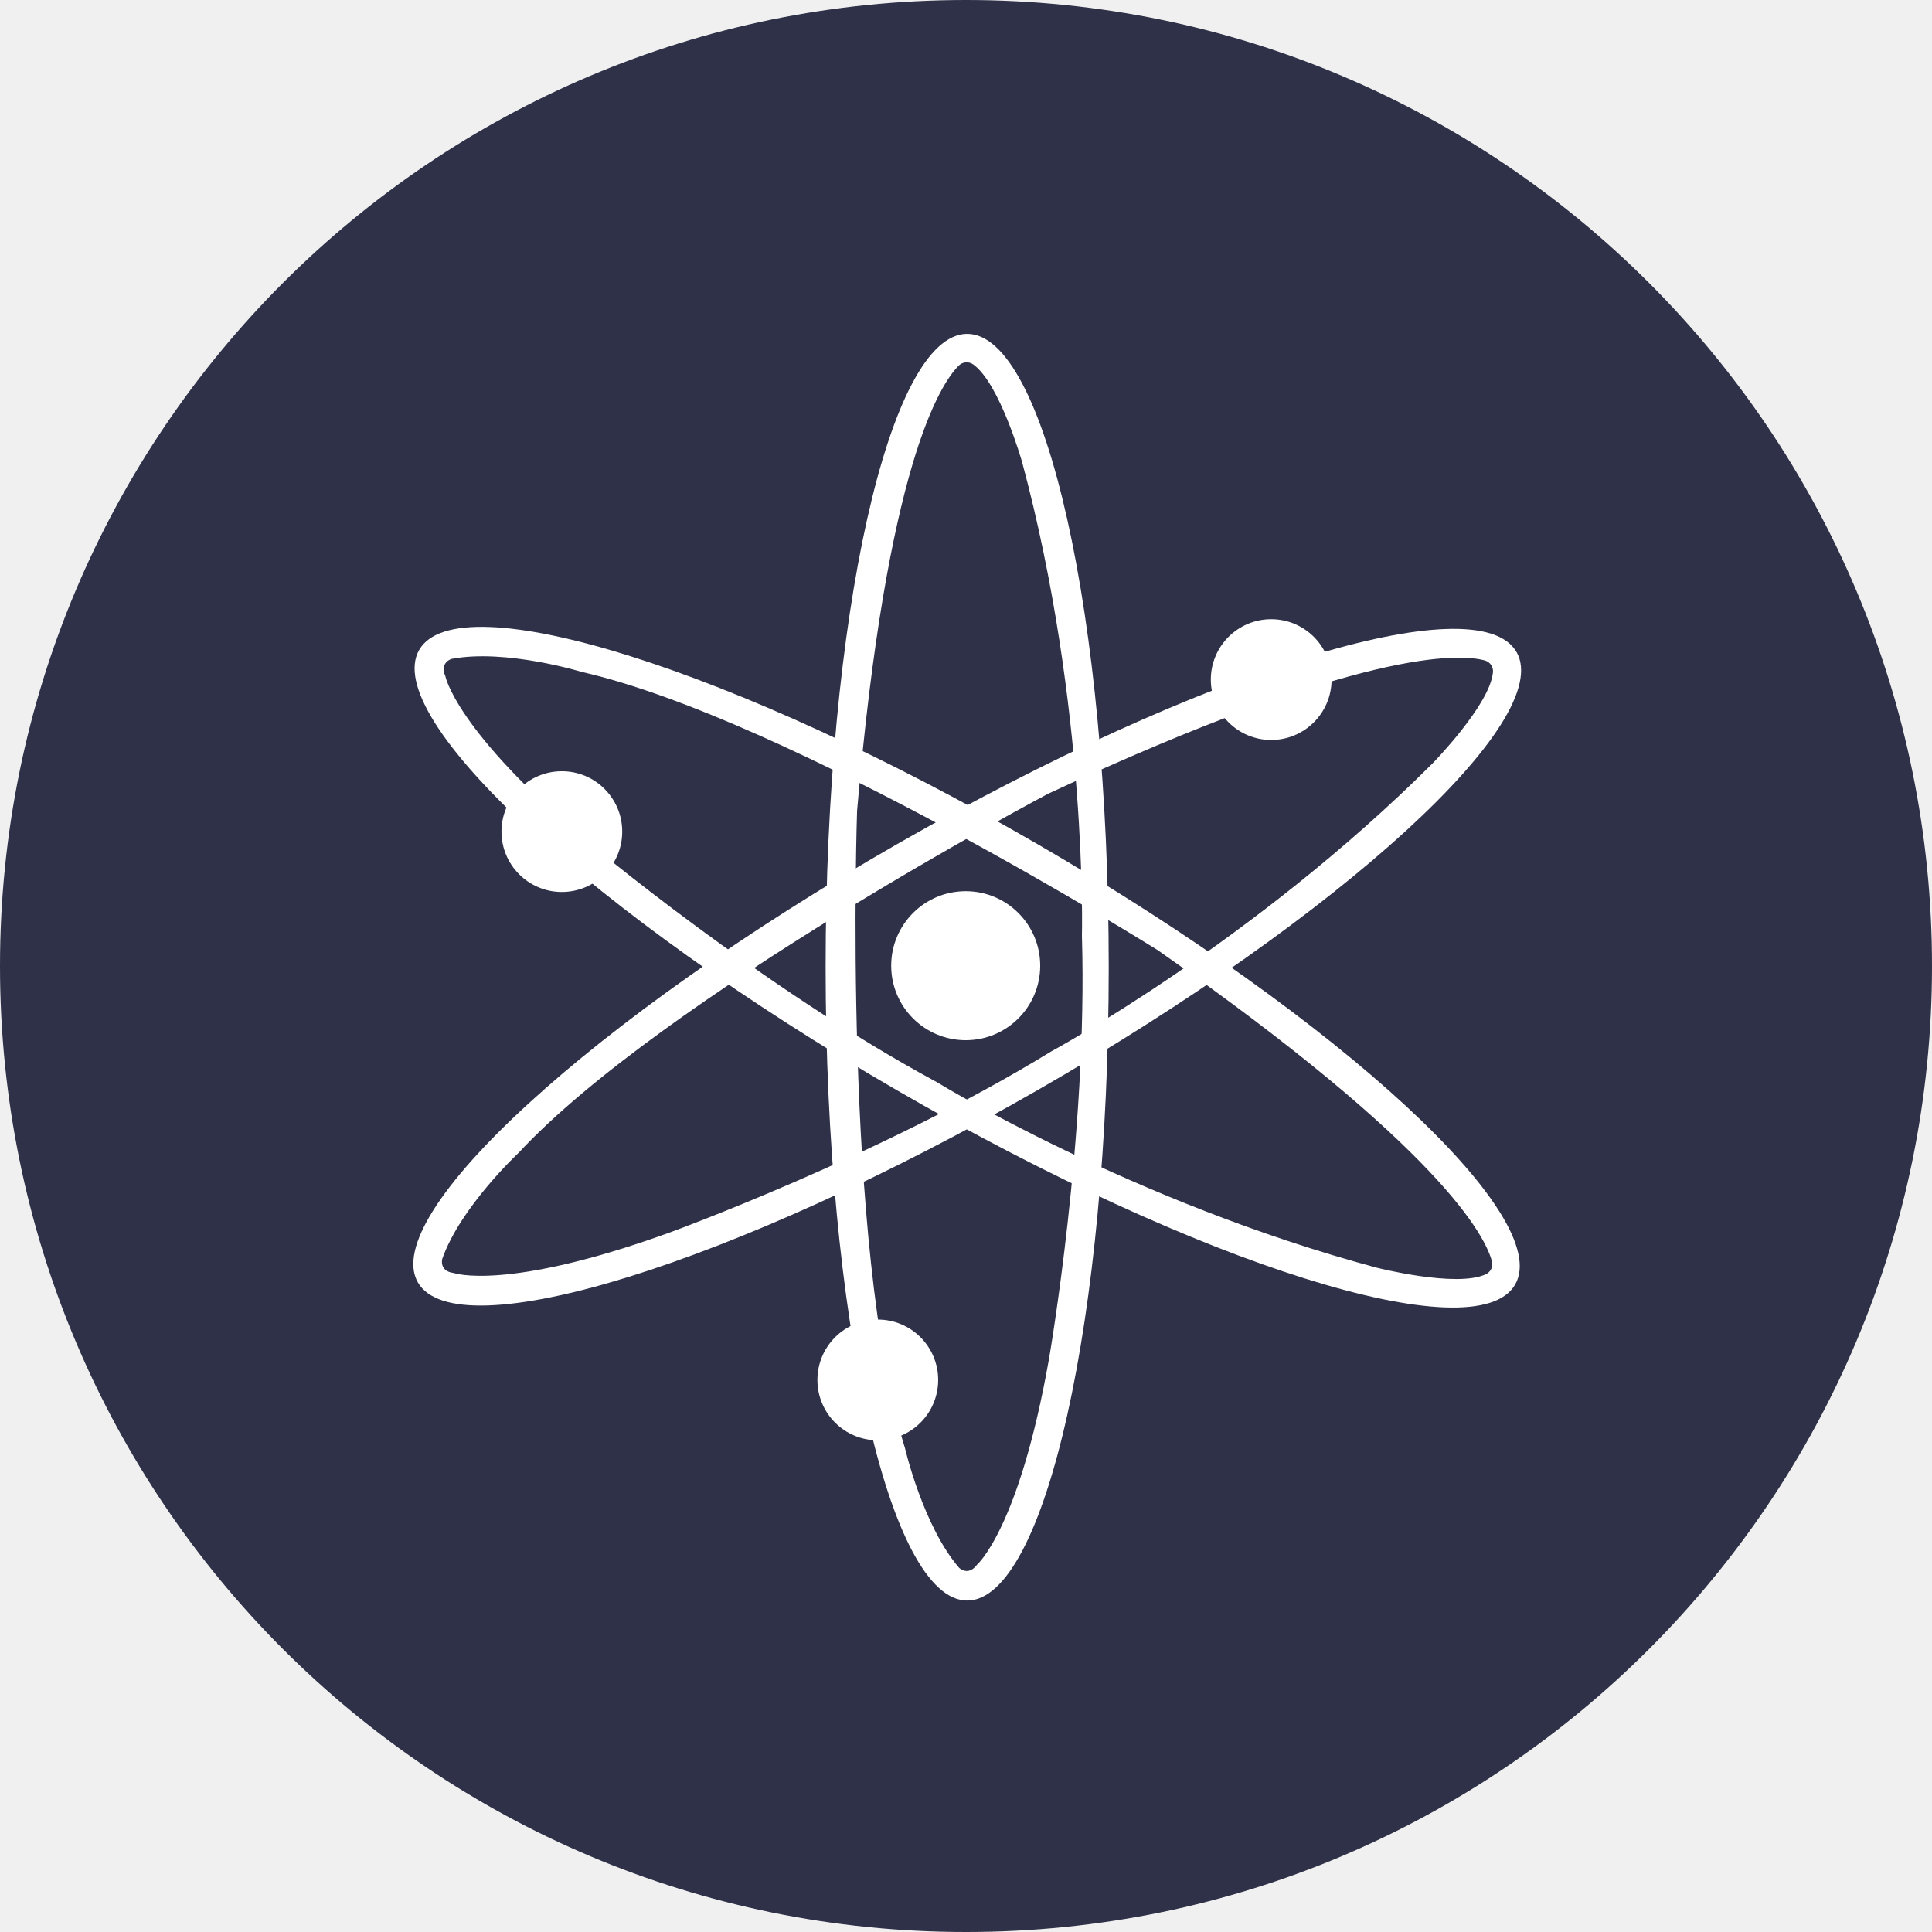
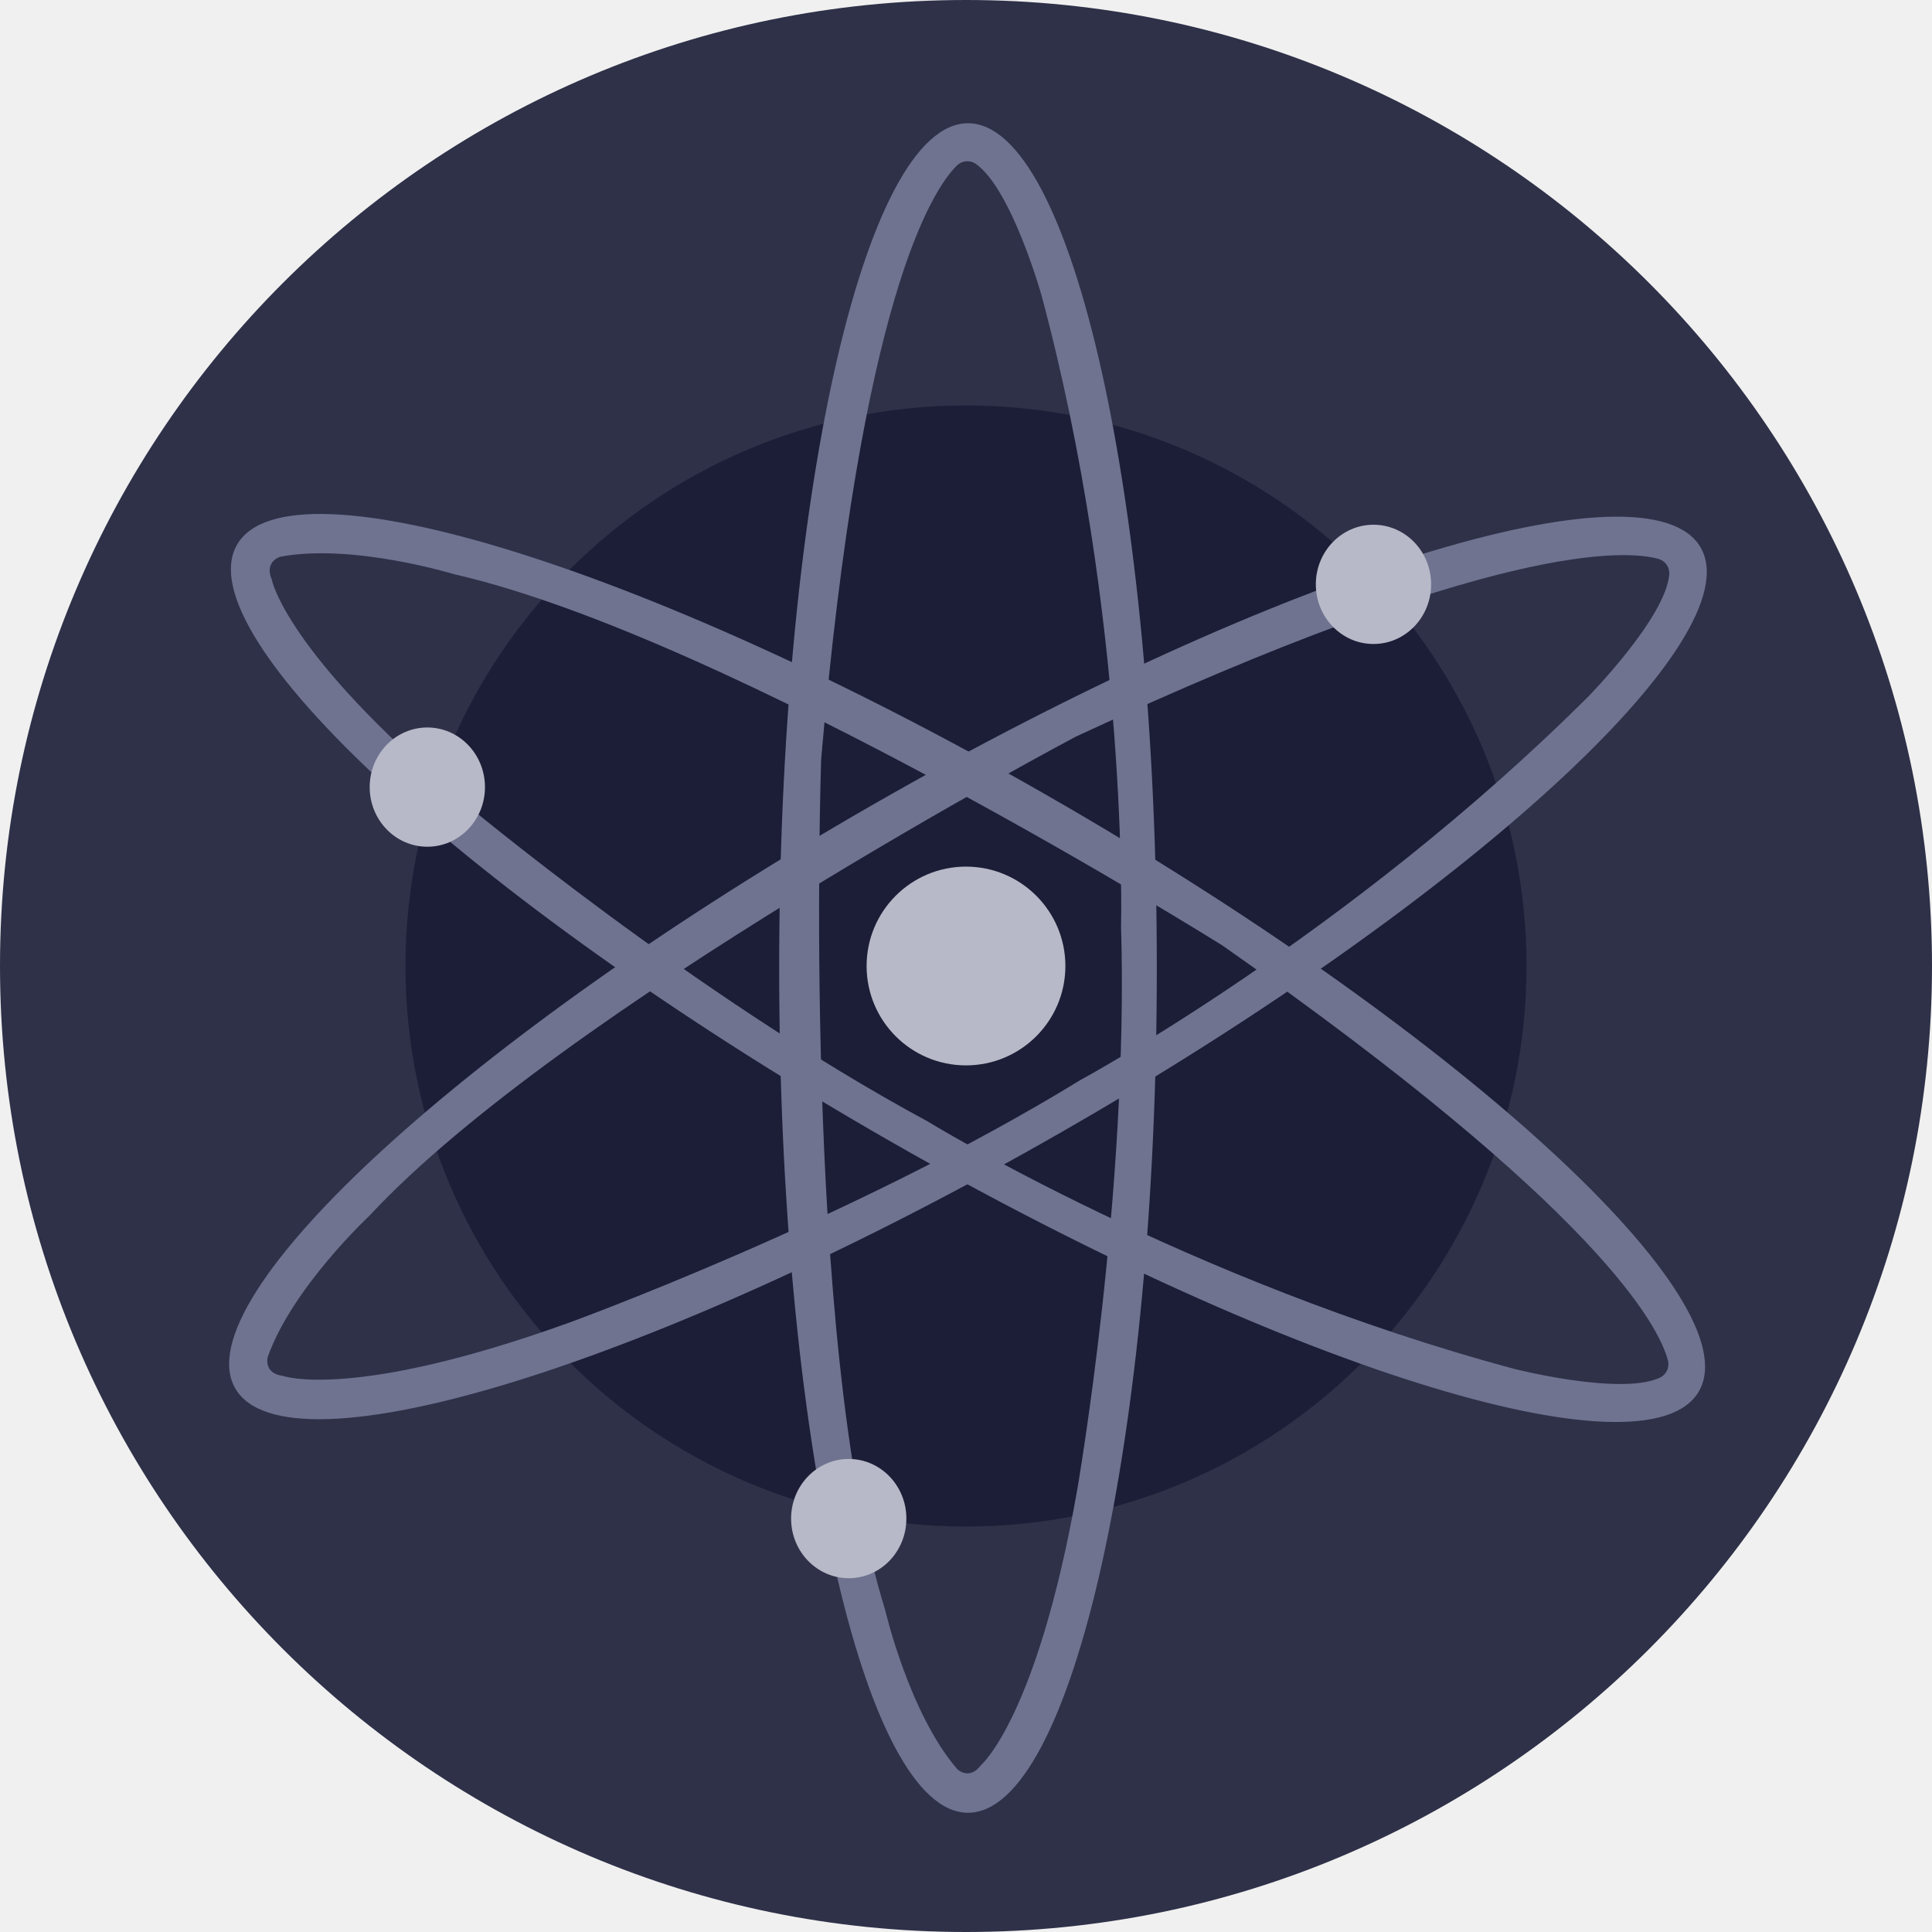
- <svg xmlns="http://www.w3.org/2000/svg" width="32" height="32" viewBox="0 0 32 32">
-   <g fill="none">
-     <circle cx="16" cy="16" r="16" fill="#2E3148" />
-     <g transform="translate(6 5)" fill="#FFF">
-       <path d="M10.02.53c-1.295 0-2.345 4.697-2.345 10.49s1.05 10.49 2.345 10.49c1.294 0 2.344-4.697 2.344-10.49S11.314.53 10.02.53zm.162 20.387c-.148.198-.297.05-.297.05-.596-.692-.894-1.975-.894-1.975-1.043-3.357-.795-10.564-.795-10.564.49-5.721 1.382-7.073 1.685-7.373a.185.185 0 01.238-.019c.44.313.81 1.617.81 1.617 1.09 4.048.991 7.848.991 7.848.099 3.308-.546 7.01-.546 7.01-.497 2.814-1.192 3.406-1.192 3.406z" />
-       <path d="M19.118 5.8c-.645-1.124-5.24.303-10.267 3.186-5.027 2.883-8.573 6.13-7.93 7.254.645 1.124 5.241-.303 10.268-3.186 5.027-2.883 8.574-6.131 7.93-7.254zM1.515 16.085c-.246-.03-.19-.234-.19-.234.302-.86 1.266-1.758 1.266-1.758 2.393-2.575 8.769-5.946 8.769-5.946 5.206-2.422 6.823-2.32 7.233-2.208a.185.185 0 01.135.198c-.05.537-1 1.507-1 1.507-2.966 2.961-6.312 4.768-6.312 4.768-2.82 1.732-6.353 3.013-6.353 3.013-2.688.968-3.548.66-3.548.66z" />
-       <path d="M19.095 16.277c.65-1.12-2.887-4.383-7.898-7.288C6.187 6.085 1.593 4.641.944 5.763c-.65 1.123 2.888 4.383 7.9 7.288 5.013 2.904 9.602 4.348 10.251 3.226zM1.375 6.196c-.097-.228.106-.283.106-.283.897-.17 2.157.217 2.157.217 3.427.78 9.538 4.608 9.538 4.608 4.705 3.292 5.427 4.743 5.535 5.154a.185.185 0 01-.103.215c-.49.225-1.805-.11-1.805-.11-4.05-1.086-7.289-3.075-7.289-3.075-2.91-1.57-5.788-3.985-5.788-3.985-2.187-1.842-2.35-2.74-2.35-2.74l-.002-.001z" />
-       <circle cx="9.995" cy="10.995" r="1.234" />
-       <circle cx="15.055" cy="6.256" r="1" />
-       <circle cx="3.306" cy="8.774" r="1" />
-       <circle cx="8.539" cy="17.856" r="1" />
-     </g>
+ <svg xmlns="http://www.w3.org/2000/svg" width="100" height="100" viewBox="0 0 100 100" fill="none">
+   <g clip-path="url(#clip0_5069_26364)">
+     <path d="M50 100C77.614 100 100 77.614 100 50C100 22.386 77.614 0 50 0C22.386 0 0 22.386 0 50C0 77.614 22.386 100 50 100Z" fill="#2E3148" />
+     <path d="M50.001 79.012C66.024 79.012 79.013 66.023 79.013 50C79.013 33.977 66.024 20.987 50.001 20.987C33.978 20.987 20.988 33.977 20.988 50C20.988 66.023 33.978 79.012 50.001 79.012Z" fill="#1B1E36" />
+     <path d="M50.104 6.379C44.706 6.379 40.33 25.955 40.33 50.103C40.33 74.252 44.706 93.828 50.104 93.828C55.501 93.828 59.877 74.252 59.877 50.103C59.877 25.955 55.501 6.379 50.104 6.379ZM50.779 91.36C50.161 92.183 49.544 91.566 49.544 91.566C47.059 88.686 45.816 83.335 45.816 83.335C41.468 69.344 42.503 39.303 42.503 39.303C44.546 15.453 48.263 9.819 49.528 8.568C49.657 8.44 49.827 8.362 50.008 8.348C50.189 8.333 50.369 8.383 50.517 8.488C52.352 9.789 53.892 15.227 53.892 15.227C58.437 32.099 58.025 47.943 58.025 47.943C58.437 61.729 55.748 77.161 55.748 77.161C53.678 88.889 50.779 91.36 50.779 91.36Z" fill="#6F7390" />
+     <path d="M88.028 28.343C85.341 23.66 66.184 29.606 45.228 41.623C24.271 53.64 9.489 67.179 12.174 71.86C14.86 76.541 34.018 70.597 54.974 58.58C75.931 46.563 90.713 33.024 88.028 28.343ZM14.653 71.218C13.625 71.088 13.857 70.242 13.857 70.242C15.119 66.654 19.135 62.913 19.135 62.913C29.112 52.179 55.687 38.127 55.687 38.127C77.388 28.03 84.129 28.456 85.839 28.927C86.015 28.976 86.167 29.086 86.27 29.236C86.372 29.387 86.418 29.569 86.399 29.75C86.194 31.99 82.232 36.03 82.232 36.03C69.868 48.374 55.919 55.903 55.919 55.903C44.166 63.123 29.442 68.466 29.442 68.466C18.238 72.504 14.654 71.218 14.654 71.218H14.653Z" fill="#6F7390" />
+     <path d="M87.934 72.016C90.642 67.346 75.897 53.745 55.014 41.638C34.131 29.53 14.977 23.51 12.271 28.189C9.566 32.868 24.308 46.461 45.203 58.568C66.098 70.675 85.228 76.695 87.934 72.016ZM14.066 29.994C13.666 29.046 14.51 28.817 14.51 28.817C18.248 28.111 23.5 29.72 23.5 29.72C37.786 32.973 63.26 48.93 63.26 48.93C82.873 62.654 85.881 68.7 86.332 70.415C86.377 70.591 86.36 70.778 86.281 70.942C86.203 71.106 86.069 71.238 85.904 71.313C83.859 72.249 78.381 70.854 78.381 70.854C61.498 66.327 47.996 58.033 47.996 58.033C35.864 51.49 23.869 41.422 23.869 41.422C14.753 33.747 14.069 30.004 14.069 30.004L14.066 29.994Z" fill="#6F7390" />
+     <path d="M49.999 55.144C52.84 55.144 55.144 52.841 55.144 50C55.144 47.16 52.84 44.856 49.999 44.856C47.158 44.856 44.855 47.16 44.855 50C44.855 52.841 47.158 55.144 49.999 55.144Z" fill="#B7B9C8" />
+     <path d="M71.091 33.333C72.739 33.333 74.075 31.951 74.075 30.247C74.075 28.542 72.739 27.16 71.091 27.16C69.443 27.16 68.107 28.542 68.107 30.247C68.107 31.951 69.443 33.333 71.091 33.333Z" fill="#B7B9C8" />
+     <path d="M22.118 43.827C23.766 43.827 25.102 42.445 25.102 40.741C25.102 39.036 23.766 37.654 22.118 37.654C20.471 37.654 19.135 39.036 19.135 40.741C19.135 42.445 20.471 43.827 22.118 43.827Z" fill="#B7B9C8" />
+     <path d="M43.931 81.688C45.579 81.688 46.914 80.306 46.914 78.601C46.914 76.897 45.579 75.515 43.931 75.515C42.283 75.515 40.947 76.897 40.947 78.601C40.947 80.306 42.283 81.688 43.931 81.688Z" fill="#B7B9C8" />
  </g>
+   <defs>
+     <clipPath id="clip0_5069_26364">
+       <rect width="100" height="100" fill="white" />
+     </clipPath>
+   </defs>
</svg>
